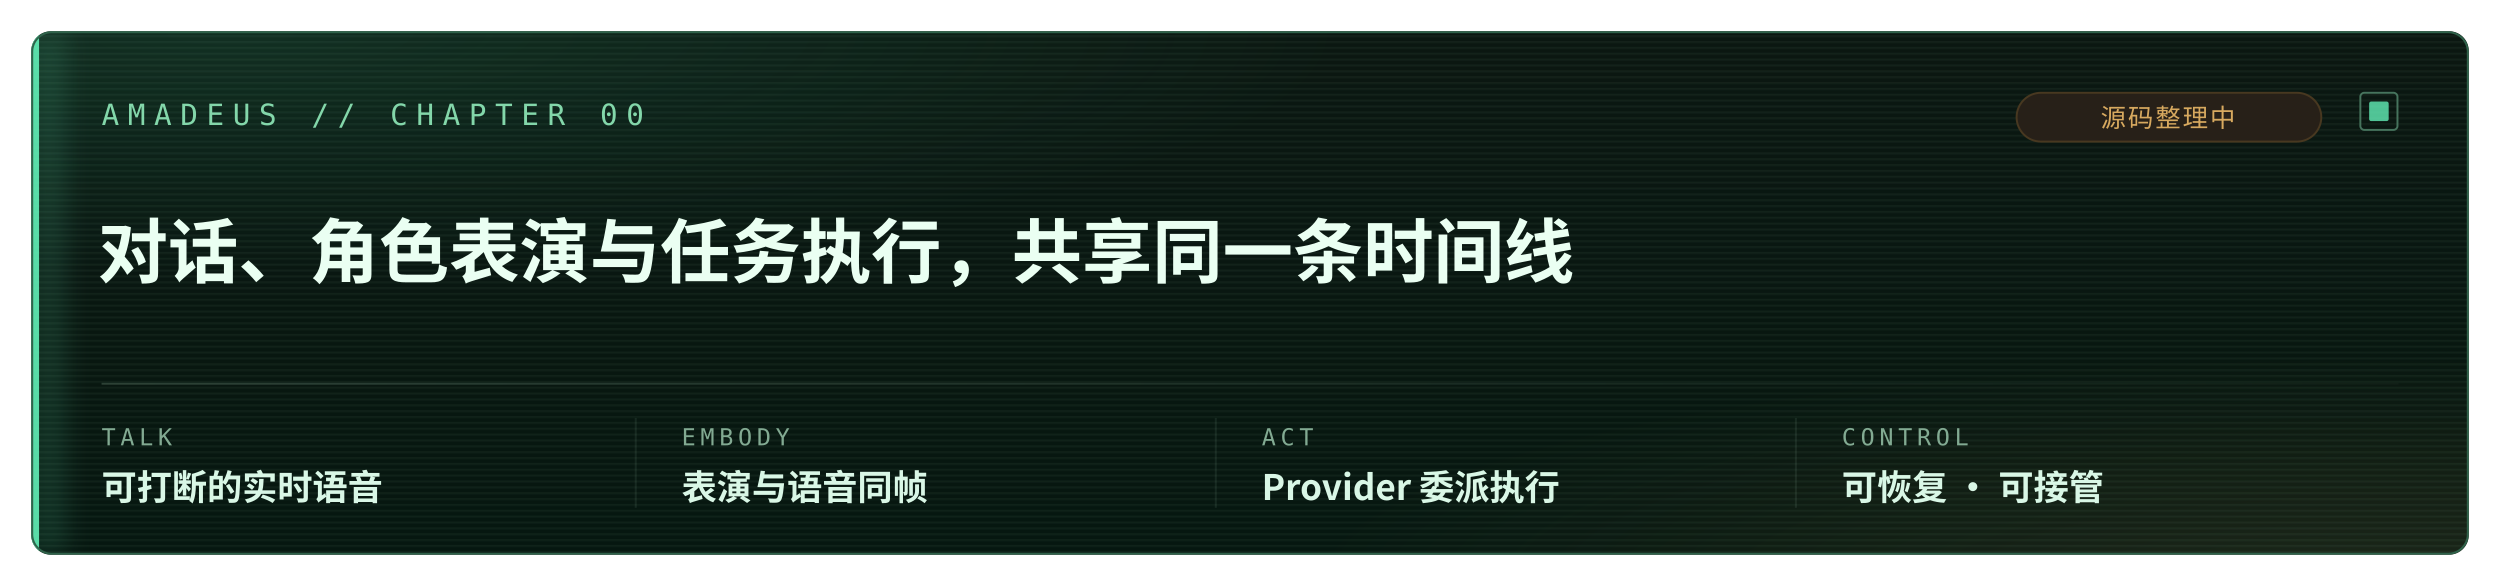
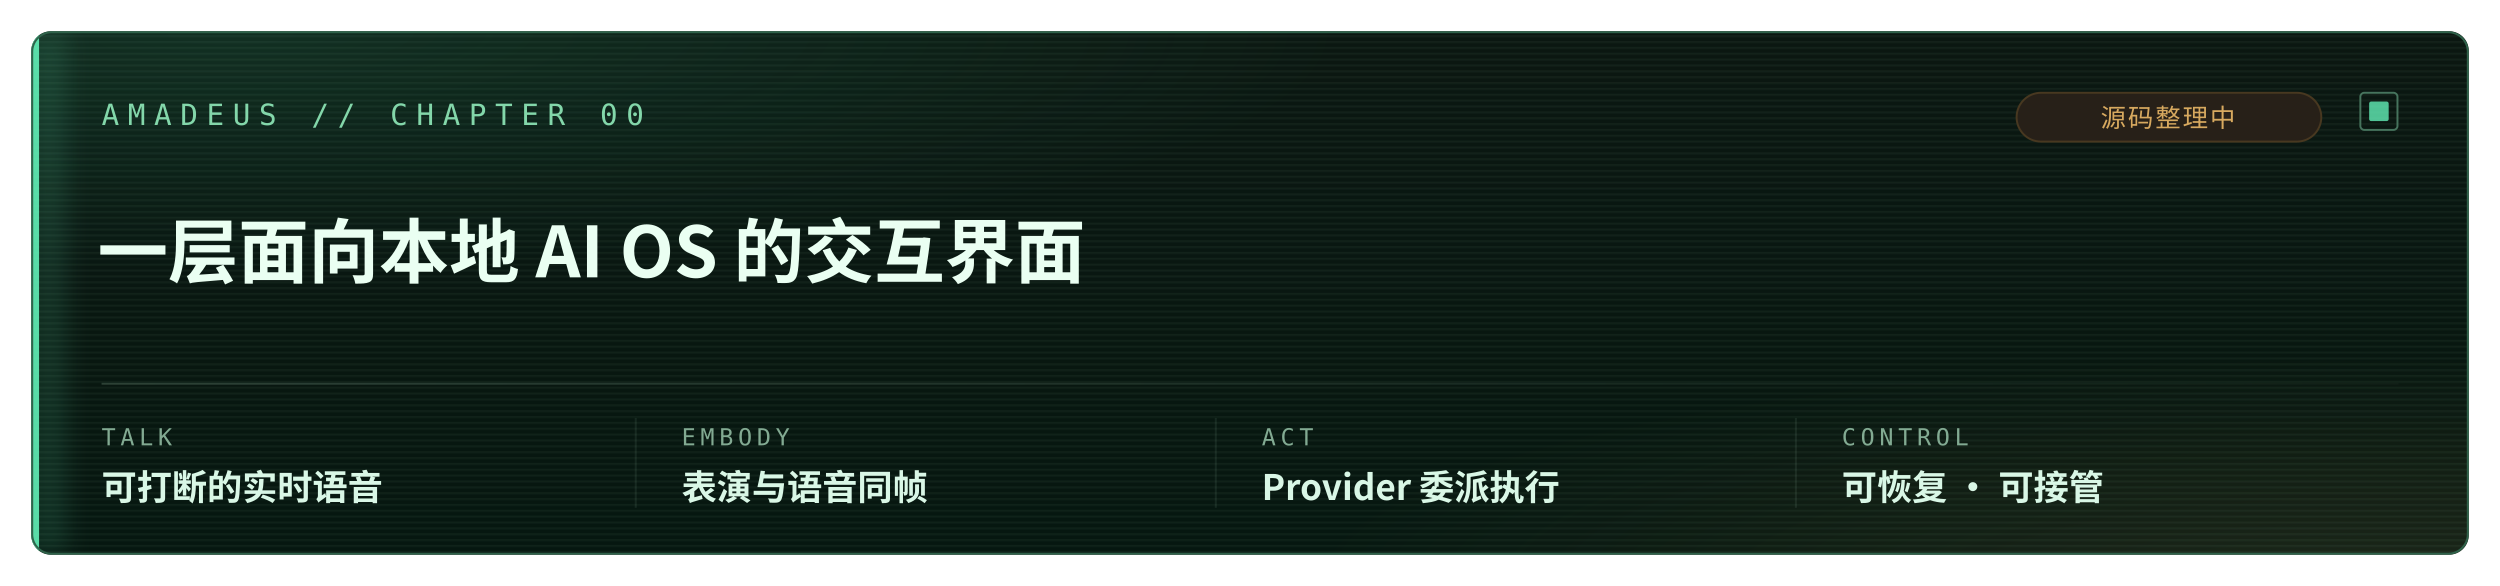
- <svg xmlns="http://www.w3.org/2000/svg" viewBox="0 0 1280 300" width="1280" height="300" role="img" aria-label="Amadeus — 对话、角色表演与任务执行，共享同一条时间线">
+ <svg xmlns="http://www.w3.org/2000/svg" viewBox="0 0 1280 300" width="1280" height="300" role="img" aria-label="Amadeus — 一层面向本地 AI OS 的交互界面">
  <defs>
    <linearGradient id="c_panel" x1="0" y1="0" x2="0" y2="1">
      <stop offset="0" stop-color="#0b1711" />
      <stop offset="1" stop-color="#061710" />
    </linearGradient>
    <linearGradient id="c_hair" x1="0" y1="0" x2="1" y2="0">
      <stop offset="0" stop-color="#a8cdb8" stop-opacity=".22" />
      <stop offset="1" stop-color="#a8cdb8" stop-opacity=".03" />
    </linearGradient>
    <radialGradient id="c_wash" cx="8%" cy="0%" r="46%">
      <stop offset="0" stop-color="#39c98d" stop-opacity=".14" />
      <stop offset="1" stop-color="#39c98d" stop-opacity="0" />
    </radialGradient>
    <radialGradient id="c_tung" cx="96%" cy="106%" r="44%">
      <stop offset="0" stop-color="#d7a95f" stop-opacity=".11" />
      <stop offset="1" stop-color="#d7a95f" stop-opacity="0" />
    </radialGradient>
    <pattern id="c_scan" width="3" height="3" patternUnits="userSpaceOnUse">
      <rect width="3" height="1" fill="#b6f9d5" opacity=".05" />
    </pattern>
    <filter id="c_soft" x="-80%" y="-80%" width="260%" height="260%">
      <feGaussianBlur stdDeviation="6" />
    </filter>
    <clipPath id="c_frame">
      <rect x="16" y="16" width="1248" height="268" rx="10" />
    </clipPath>
    <style>
      .mono{font-family:ui-monospace,SFMono-Regular,"SF Mono",Menlo,Consolas,"DejaVu Sans Mono",monospace}
      .cjk{font-family:"PingFang SC","Microsoft YaHei","Hiragino Sans GB","Noto Sans CJK SC",sans-serif}
      .rec{animation:rec 2.2s ease-in-out infinite}
      @keyframes rec{0%,100%{opacity:1}50%{opacity:.25}}
      @media (prefers-reduced-motion:reduce){.rec{animation:none}}
    </style>
  </defs>
  <g clip-path="url(#c_frame)">
    <rect x="16" y="16" width="1248" height="268" fill="url(#c_panel)" />
    <rect x="16" y="16" width="1248" height="268" fill="url(#c_wash)" />
    <rect x="16" y="16" width="1248" height="268" fill="url(#c_tung)" />
    <rect x="16" y="16" width="1248" height="268" fill="url(#c_scan)" />
    <rect x="16" y="16" width="4" height="268" fill="#61eeb6" opacity=".9" />
    <rect x="16" y="16" width="18" height="268" fill="#61eeb6" opacity=".13" filter="url(#c_soft)" />
    <text class="mono" x="52" y="64" font-size="15" letter-spacing="4.4" fill="#83d7aa">AMADEUS // CHAPTER 00</text>
    <g stroke="#46745d" fill="none">
      <rect x="1208.5" y="47.5" width="19" height="19" rx="2" />
    </g>
    <rect class="rec" x="1213" y="52" width="10" height="10" rx="1" fill="#61eeb6" opacity=".8" />
    <g>
      <rect x="1032.5" y="47.5" width="156" height="25" rx="12.5" fill="#272018" stroke="#483820" />
      <text class="cjk" x="1110" y="65" font-size="13" letter-spacing="1" fill="#d7a95f" text-anchor="middle">源码整理中</text>
    </g>
-     <text class="cjk" x="50" y="142" font-size="36" font-weight="600" fill="#eafff2">对话、角色表演与任务执行，共享同一条时间线</text>
+     <text class="cjk" x="50" y="142" font-size="36" font-weight="600" fill="#eafff2">一层面向本地 AI OS 的交互界面</text>
    <rect x="52" y="196" width="1176" height="1" fill="url(#c_hair)" />
    <g fill="#a8cdb8" opacity=".1">
      <rect x="325" y="214" width="1" height="46" />
      <rect x="622" y="214" width="1" height="46" />
      <rect x="919" y="214" width="1" height="46" />
    </g>
    <g class="mono" font-size="12" letter-spacing="2.4" fill="#82aa92">
      <text x="52" y="228">TALK</text>
      <text x="349" y="228">EMBODY</text>
      <text x="646" y="228">ACT</text>
      <text x="943" y="228">CONTROL</text>
    </g>
    <g class="cjk" font-size="18" font-weight="600" fill="#d9f7e6">
      <text x="52" y="256">可打断的实时语音</text>
      <text x="349" y="256">表演与语音同帧</text>
      <text x="646" y="256">Provider 委派执行</text>
      <text x="943" y="256">可恢复 · 可接管</text>
    </g>
  </g>
  <rect x="16.5" y="16.5" width="1247" height="267" rx="10" fill="none" stroke="#2f624a" />
</svg>
